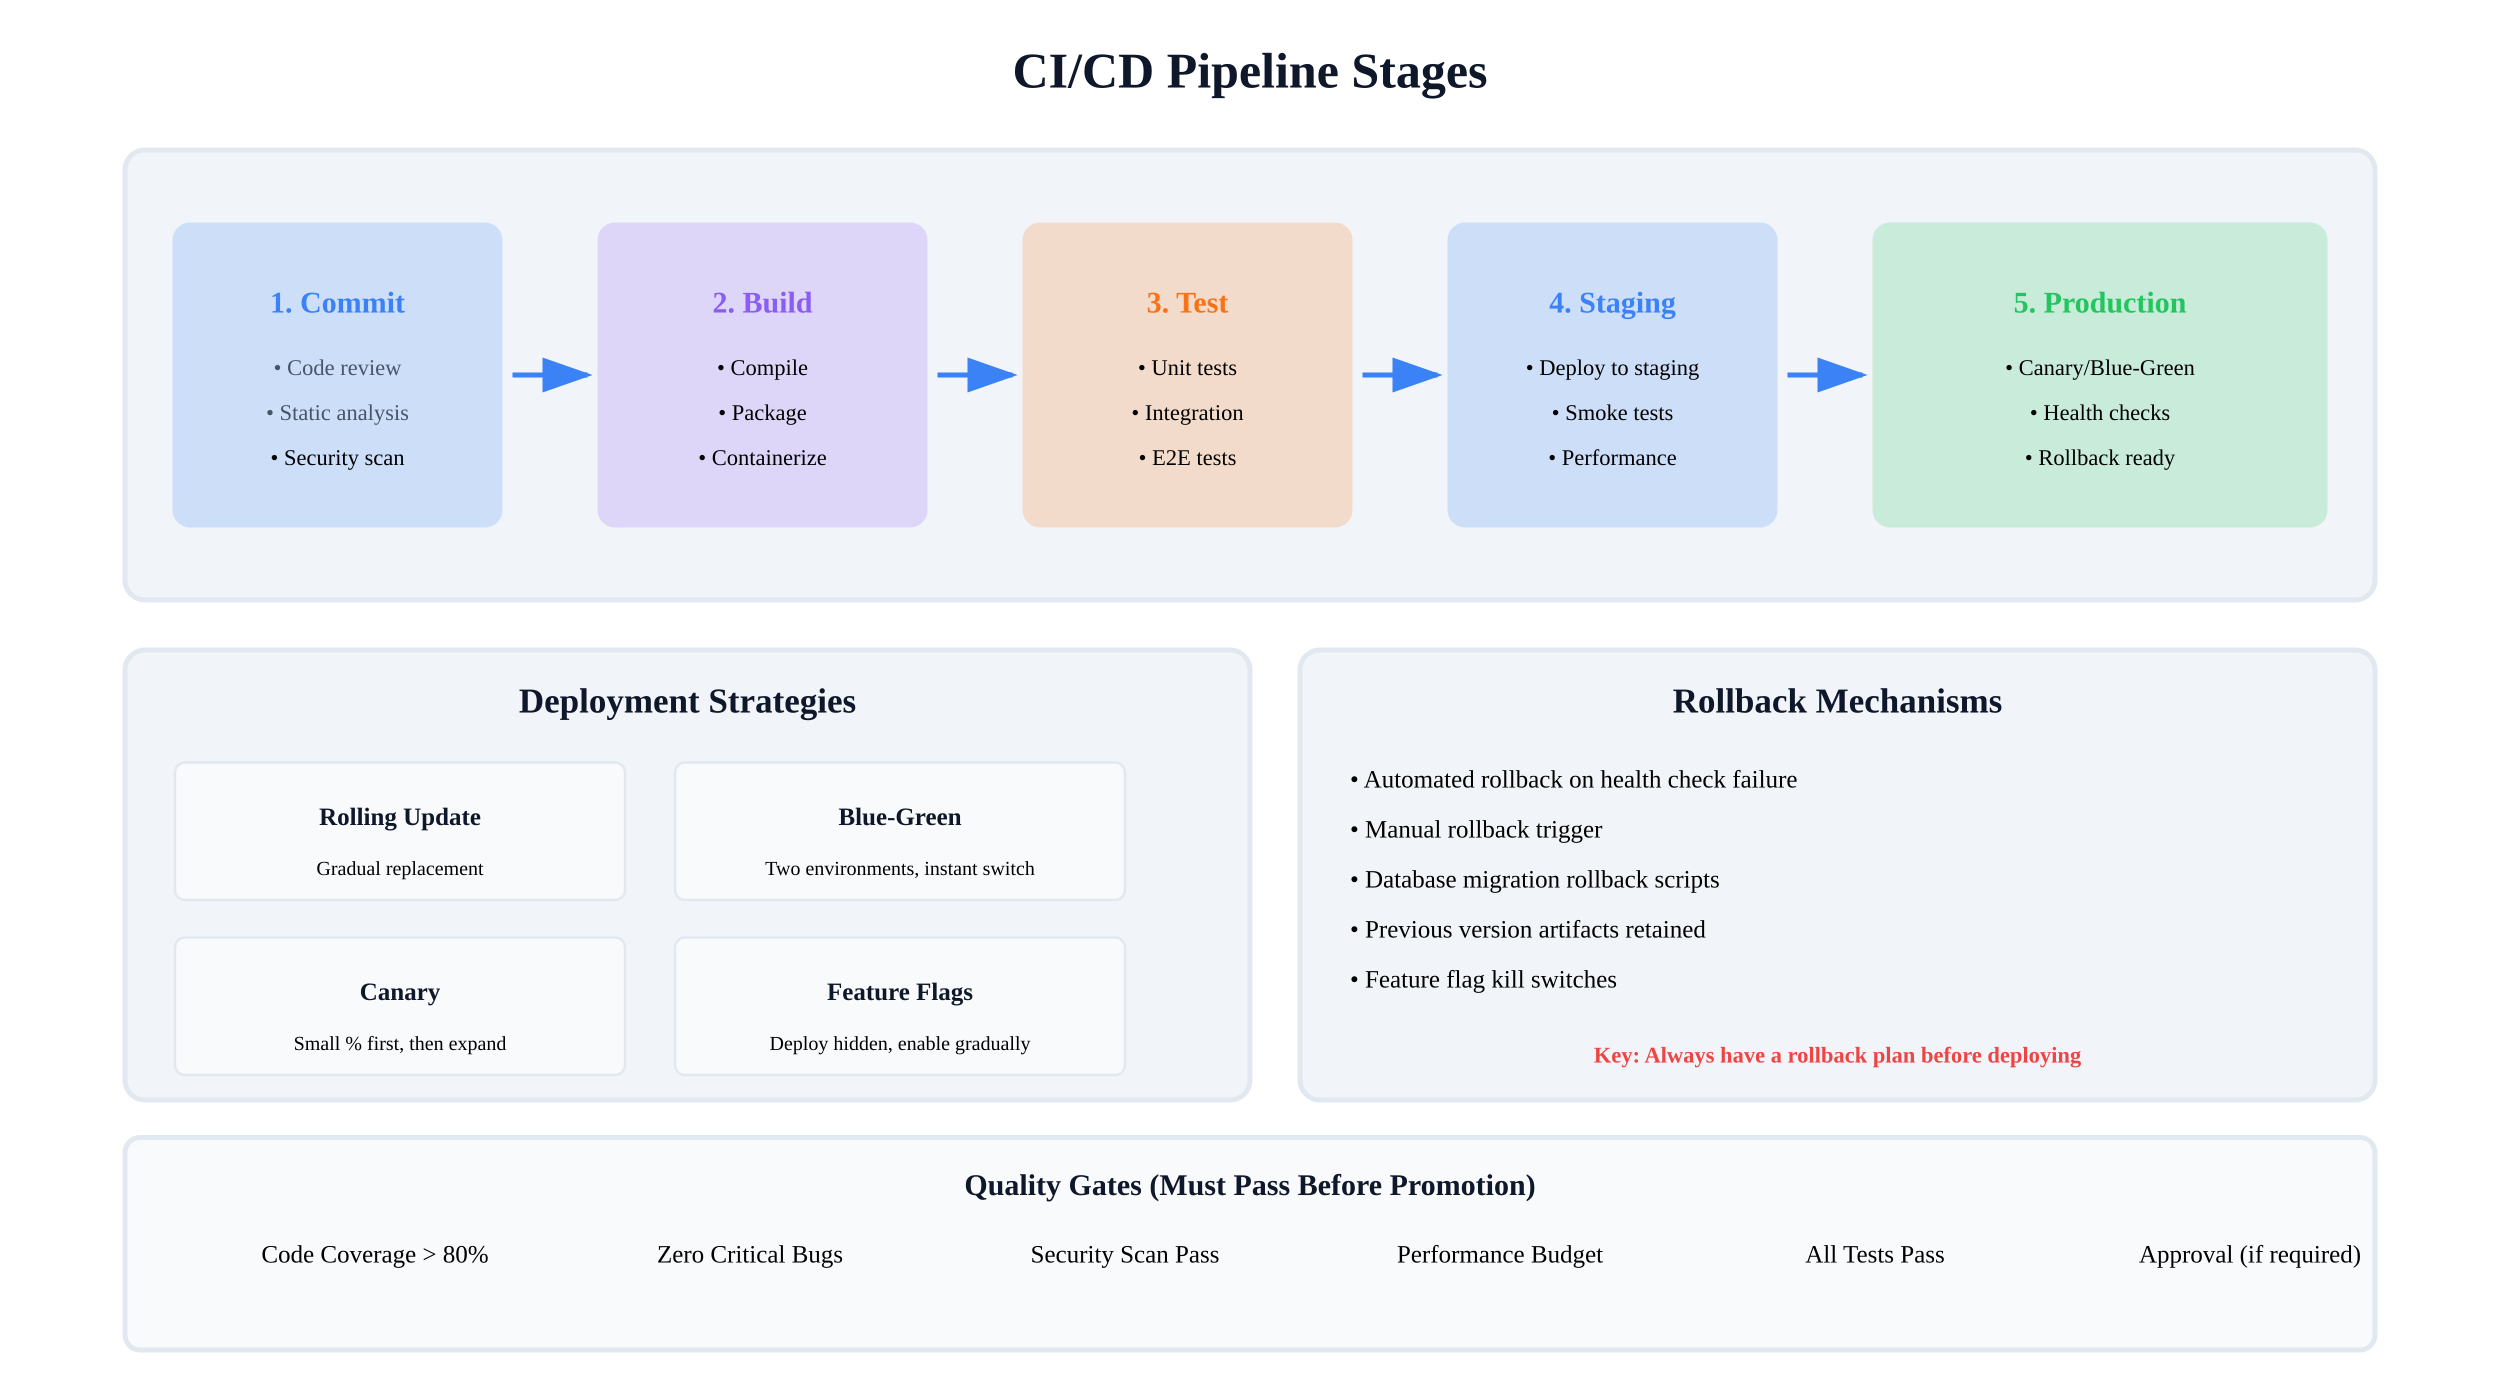
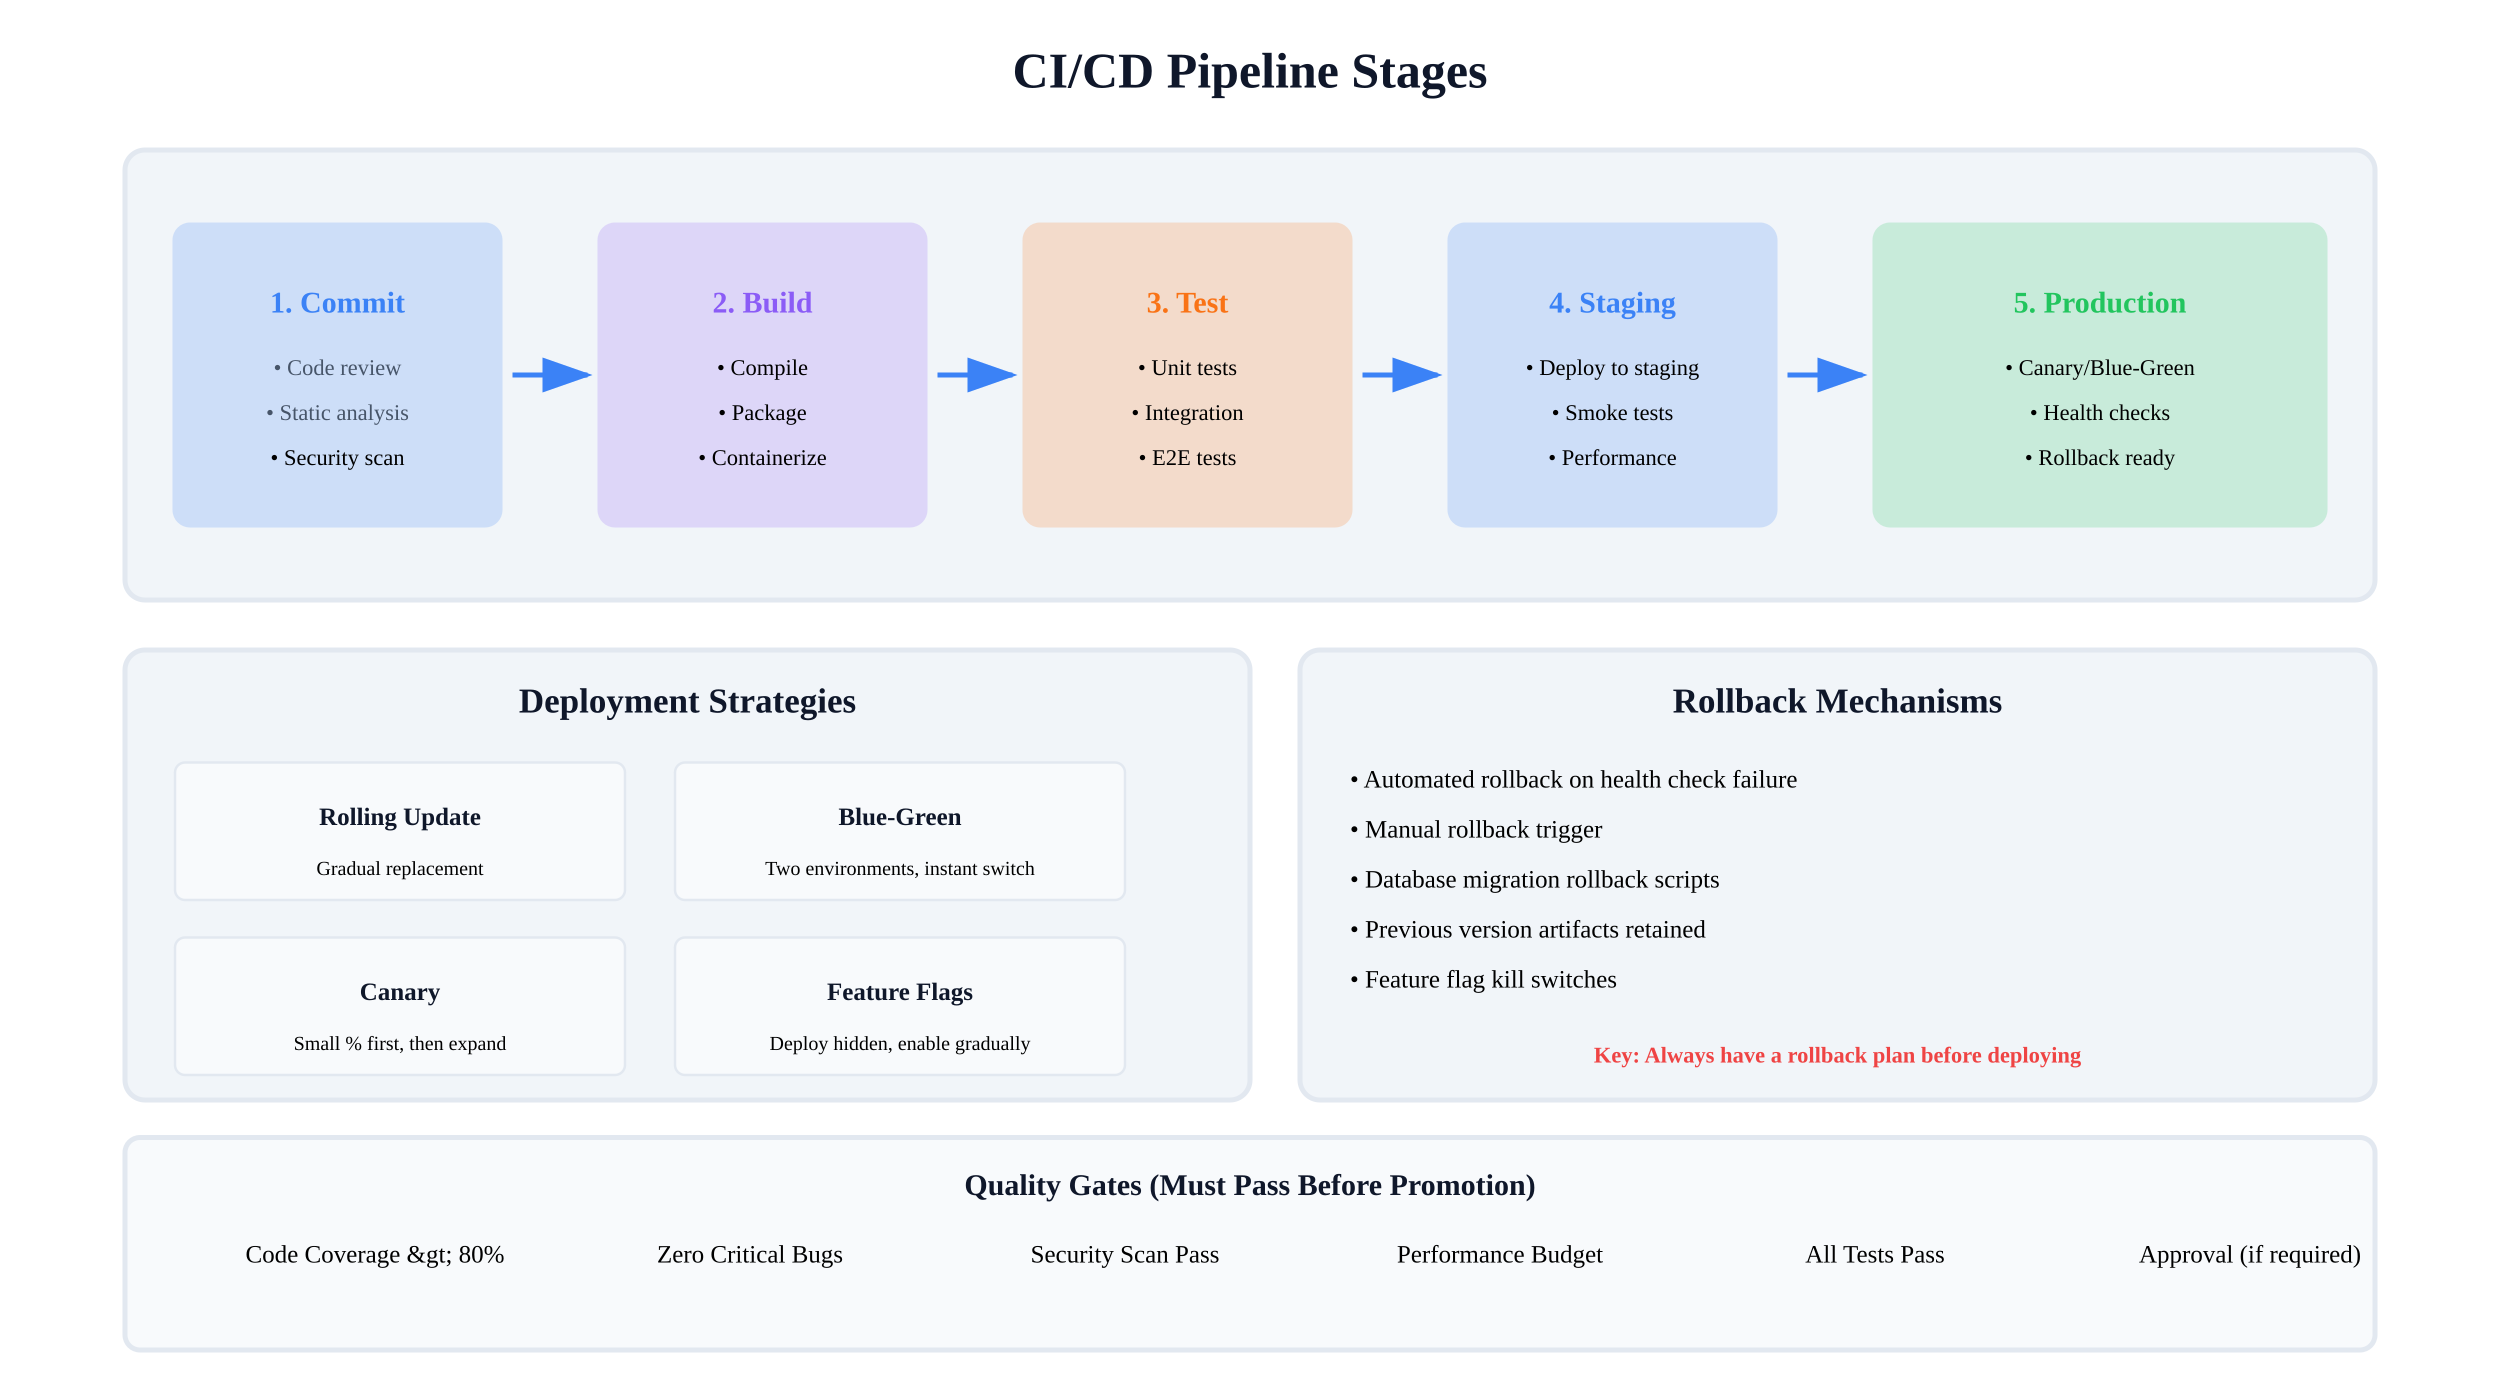
<svg xmlns="http://www.w3.org/2000/svg" viewBox="0 0 1000 550">
  <defs>
    <marker id="ciArrow" markerWidth="10" markerHeight="7" refX="9" refY="3.5" orient="auto">
-       <polygon points="0 0, 10 3.5, 0 7" fill="var(--border-accent, #3b82f6)" />
+       <polygon points="0 0, 10 3.5, 0 7" fill="#3b82f6" />
    </marker>
  </defs>
-   <rect width="1000" height="550" fill="var(--bg-primary, #ffffff)" />
-   <text x="500" y="35" text-anchor="middle" font-size="20" font-weight="bold" fill="var(--text-primary, #0f172a)">CI/CD Pipeline Stages</text>
-   <rect x="50" y="60" width="900" height="180" rx="8" fill="var(--bg-panel, #f1f5f9)" stroke="var(--border-primary, #e2e8f0)" stroke-width="2" />
-   <rect x="70" y="90" width="130" height="120" rx="6" fill="var(--bg-blue, #3b82f6)" opacity="0.2" stroke="var(--border-blue, #3b82f6)" stroke-width="2" />
-   <text x="135" y="125" text-anchor="middle" font-size="12" font-weight="bold" fill="var(--border-blue, #3b82f6)">1. Commit</text>
+   <rect width="1000" height="550" fill="#ffffff" />
+   <text x="500" y="35" text-anchor="middle" font-size="20" font-weight="bold" fill="#0f172a">CI/CD Pipeline Stages</text>
+   <rect x="50" y="60" width="900" height="180" rx="8" fill="#f1f5f9" stroke="#e2e8f0" stroke-width="2" />
+   <rect x="70" y="90" width="130" height="120" rx="6" fill="#3b82f6" opacity="0.2" stroke="#3b82f6" stroke-width="2" />
+   <text x="135" y="125" text-anchor="middle" font-size="12" font-weight="bold" fill="#3b82f6">1. Commit</text>
  <text x="135" y="150" text-anchor="middle" font-size="9" fill="var(--text-secondary, #475569">• Code review</text>
  <text x="135" y="168" text-anchor="middle" font-size="9" fill="var(--text-secondary, #475569">• Static analysis</text>
  <text x="135" y="186" text-anchor="middle" font-size="9" fill="var(--text-secondary, #47556ird">• Security scan</text>
-   <line x1="205" y1="150" x2="235" y2="150" stroke="var(--border-accent, #3b82f6)" stroke-width="2" marker-end="url(#ciArrow)" />
-   <rect x="240" y="90" width="130" height="120" rx="6" fill="var(--bg-purple, #8b5cf6)" opacity="0.2" stroke="var(--border-purple, #8b5cf6)" stroke-width="2" />
-   <text x="305" y="125" text-anchor="middle" font-size="12" font-weight="bold" fill="var(--border-purple, #8b5cf6)">2. Build</text>
+   <line x1="205" y1="150" x2="235" y2="150" stroke="#3b82f6" stroke-width="2" marker-end="url(#ciArrow)" />
+   <rect x="240" y="90" width="130" height="120" rx="6" fill="#8b5cf6" opacity="0.2" stroke="#8b5cf6" stroke-width="2" />
+   <text x="305" y="125" text-anchor="middle" font-size="12" font-weight="bold" fill="#8b5cf6">2. Build</text>
  <text x="305" y="150" text-anchor="middle" font-size="9" fill="var(--text-secondary, #47556ird">• Compile</text>
  <text x="305" y="168" text-anchor="middle" font-size="9" fill="var(--text-secondary, #47556ird">• Package</text>
  <text x="305" y="186" text-anchor="middle" font-size="9" fill="var(--text-secondary, #47556ird">• Containerize</text>
-   <line x1="375" y1="150" x2="405" y2="150" stroke="var(--border-accent, #3b82f6)" stroke-width="2" marker-end="url(#ciArrow)" />
-   <rect x="410" y="90" width="130" height="120" rx="6" fill="var(--bg-orange, #f97316)" opacity="0.2" stroke="var(--border-orange, #f97316)" stroke-width="2" />
-   <text x="475" y="125" text-anchor="middle" font-size="12" font-weight="bold" fill="var(--border-orange, #f97316)">3. Test</text>
+   <line x1="375" y1="150" x2="405" y2="150" stroke="#3b82f6" stroke-width="2" marker-end="url(#ciArrow)" />
+   <rect x="410" y="90" width="130" height="120" rx="6" fill="#f97316" opacity="0.2" stroke="#f97316" stroke-width="2" />
+   <text x="475" y="125" text-anchor="middle" font-size="12" font-weight="bold" fill="#f97316">3. Test</text>
  <text x="475" y="150" text-anchor="middle" font-size="9" fill="var(--text-secondary, #47556ird">• Unit tests</text>
  <text x="475" y="168" text-anchor="middle" font-size="9" fill="var(--text-secondary, #47556ird">• Integration</text>
  <text x="475" y="186" text-anchor="middle" font-size="9" fill="var(--text-secondary, #47556ird">• E2E tests</text>
-   <line x1="545" y1="150" x2="575" y2="150" stroke="var(--border-accent, #3b82f6)" stroke-width="2" marker-end="url(#ciArrow)" />
-   <rect x="580" y="90" width="130" height="120" rx="6" fill="var(--bg-blue, #3b82f6)" opacity="0.2" stroke="var(--border-blue, #3b82f6)" stroke-width="2" />
-   <text x="645" y="125" text-anchor="middle" font-size="12" font-weight="bold" fill="var(--border-blue, #3b82f6)">4. Staging</text>
+   <line x1="545" y1="150" x2="575" y2="150" stroke="#3b82f6" stroke-width="2" marker-end="url(#ciArrow)" />
+   <rect x="580" y="90" width="130" height="120" rx="6" fill="#3b82f6" opacity="0.2" stroke="#3b82f6" stroke-width="2" />
+   <text x="645" y="125" text-anchor="middle" font-size="12" font-weight="bold" fill="#3b82f6">4. Staging</text>
  <text x="645" y="150" text-anchor="middle" font-size="9" fill="var(--text-secondary, #47556ird">• Deploy to staging</text>
  <text x="645" y="168" text-anchor="middle" font-size="9" fill="var(--text-secondary, #47556ird">• Smoke tests</text>
  <text x="645" y="186" text-anchor="middle" font-size="9" fill="var(--text-secondary, #47556ird">• Performance</text>
-   <line x1="715" y1="150" x2="745" y2="150" stroke="var(--border-accent, #3b82f6)" stroke-width="2" marker-end="url(#ciArrow)" />
-   <rect x="750" y="90" width="180" height="120" rx="6" fill="var(--bg-green, #22c55e)" opacity="0.2" stroke="var(--border-green, #22c55e)" stroke-width="2" />
-   <text x="840" y="125" text-anchor="middle" font-size="12" font-weight="bold" fill="var(--border-green, #22c55e)">5. Production</text>
+   <line x1="715" y1="150" x2="745" y2="150" stroke="#3b82f6" stroke-width="2" marker-end="url(#ciArrow)" />
+   <rect x="750" y="90" width="180" height="120" rx="6" fill="#22c55e" opacity="0.2" stroke="#22c55e" stroke-width="2" />
+   <text x="840" y="125" text-anchor="middle" font-size="12" font-weight="bold" fill="#22c55e">5. Production</text>
  <text x="840" y="150" text-anchor="middle" font-size="9" fill="var(--text-secondary, #47556ird">• Canary/Blue-Green</text>
  <text x="840" y="168" text-anchor="middle" font-size="9" fill="var(--text-secondary, #47556ird">• Health checks</text>
  <text x="840" y="186" text-anchor="middle" font-size="9" fill="var(--text-secondary, #47556ird">• Rollback ready</text>
-   <rect x="50" y="260" width="450" height="180" rx="8" fill="var(--bg-panel, #f1f5f9)" stroke="var(--border-primary, #e2e8f0)" stroke-width="2" />
+   <rect x="50" y="260" width="450" height="180" rx="8" fill="#f1f5f9" stroke="#e2e8f0" stroke-width="2" />
  <text x="275" y="285" text-anchor="middle" font-size="14" font-weight="bold" fill="var(--text-primary, #0f172a">Deployment Strategies</text>
-   <rect x="70" y="305" width="180" height="55" rx="4" fill="var(--bg-secondary, #f8fafc)" stroke="var(--border-primary, #e2e8f0)" stroke-width="1" />
+   <rect x="70" y="305" width="180" height="55" rx="4" fill="#f8fafc" stroke="#e2e8f0" stroke-width="1" />
  <text x="160" y="330" text-anchor="middle" font-size="10" font-weight="bold" fill="var(--text-primary, #0f172a">Rolling Update</text>
  <text x="160" y="350" text-anchor="middle" font-size="8" fill="var(--text-secondary, #47556ird">Gradual replacement</text>
-   <rect x="270" y="305" width="180" height="55" rx="4" fill="var(--bg-secondary, #f8fafc)" stroke="var(--border-primary, #e2e8f0)" stroke-width="1" />
+   <rect x="270" y="305" width="180" height="55" rx="4" fill="#f8fafc" stroke="#e2e8f0" stroke-width="1" />
  <text x="360" y="330" text-anchor="middle" font-size="10" font-weight="bold" fill="var(--text-primary, #0f172a">Blue-Green</text>
  <text x="360" y="350" text-anchor="middle" font-size="8" fill="var(--text-secondary, #47556ird">Two environments, instant switch</text>
-   <rect x="70" y="375" width="180" height="55" rx="4" fill="var(--bg-secondary, #f8fafc)" stroke="var(--border-primary, #e2e8f0)" stroke-width="1" />
+   <rect x="70" y="375" width="180" height="55" rx="4" fill="#f8fafc" stroke="#e2e8f0" stroke-width="1" />
  <text x="160" y="400" text-anchor="middle" font-size="10" font-weight="bold" fill="var(--text-primary, #0f172a">Canary</text>
  <text x="160" y="420" text-anchor="middle" font-size="8" fill="var(--text-secondary, #47556ird">Small % first, then expand</text>
-   <rect x="270" y="375" width="180" height="55" rx="4" fill="var(--bg-secondary, #f8fafc)" stroke="var(--border-primary, #e2e8f0)" stroke-width="1" />
+   <rect x="270" y="375" width="180" height="55" rx="4" fill="#f8fafc" stroke="#e2e8f0" stroke-width="1" />
  <text x="360" y="400" text-anchor="middle" font-size="10" font-weight="bold" fill="var(--text-primary, #0f172a">Feature Flags</text>
  <text x="360" y="420" text-anchor="middle" font-size="8" fill="var(--text-secondary, #47556ird">Deploy hidden, enable gradually</text>
-   <rect x="520" y="260" width="430" height="180" rx="8" fill="var(--bg-panel, #f1f5f9)" stroke="var(--border-primary, #e2e8f0)" stroke-width="2" />
+   <rect x="520" y="260" width="430" height="180" rx="8" fill="#f1f5f9" stroke="#e2e8f0" stroke-width="2" />
  <text x="735" y="285" text-anchor="middle" font-size="14" font-weight="bold" fill="var(--text-primary, #0f172a">Rollback Mechanisms</text>
  <text x="540" y="315" font-size="10" fill="var(--text-secondary, #47556ird">• Automated rollback on health check failure</text>
  <text x="540" y="335" font-size="10" fill="var(--text-secondary, #47556ird">• Manual rollback trigger</text>
  <text x="540" y="355" font-size="10" fill="var(--text-secondary, #47556ird">• Database migration rollback scripts</text>
  <text x="540" y="375" font-size="10" fill="var(--text-secondary, #47556ird">• Previous version artifacts retained</text>
  <text x="540" y="395" font-size="10" fill="var(--text-secondary, #47556ird">• Feature flag kill switches</text>
  <text x="735" y="425" text-anchor="middle" font-size="9" fill="#ef4444" font-weight="bold">Key: Always have a rollback plan before deploying</text>
-   <rect x="50" y="455" width="900" height="85" rx="6" fill="var(--bg-secondary, #f8fafc)" stroke="var(--border-primary, #e2e8f0)" stroke-width="2" />
+   <rect x="50" y="455" width="900" height="85" rx="6" fill="#f8fafc" stroke="#e2e8f0" stroke-width="2" />
  <text x="500" y="478" text-anchor="middle" font-size="12" font-weight="bold" fill="var(--text-primary, #0f172a">Quality Gates (Must Pass Before Promotion)</text>
-   <text x="150" y="505" text-anchor="middle" font-size="10" fill="var(--text-secondary, #47556ird">Code Coverage &gt; 80%</text>
+   <text x="150" y="505" text-anchor="middle" font-size="10" fill="var(--text-secondary, #47556ird">Code Coverage &amp;gt; 80%</text>
  <text x="300" y="505" text-anchor="middle" font-size="10" fill="var(--text-secondary, #47556ird">Zero Critical Bugs</text>
  <text x="450" y="505" text-anchor="middle" font-size="10" fill="var(--text-secondary, #47556ird">Security Scan Pass</text>
  <text x="600" y="505" text-anchor="middle" font-size="10" fill="var(--text-secondary, #47556ird">Performance Budget</text>
  <text x="750" y="505" text-anchor="middle" font-size="10" fill="var(--text-secondary, #47556ird">All Tests Pass</text>
  <text x="900" y="505" text-anchor="middle" font-size="10" fill="var(--text-secondary, #47556ird">Approval (if required)</text>
</svg>
